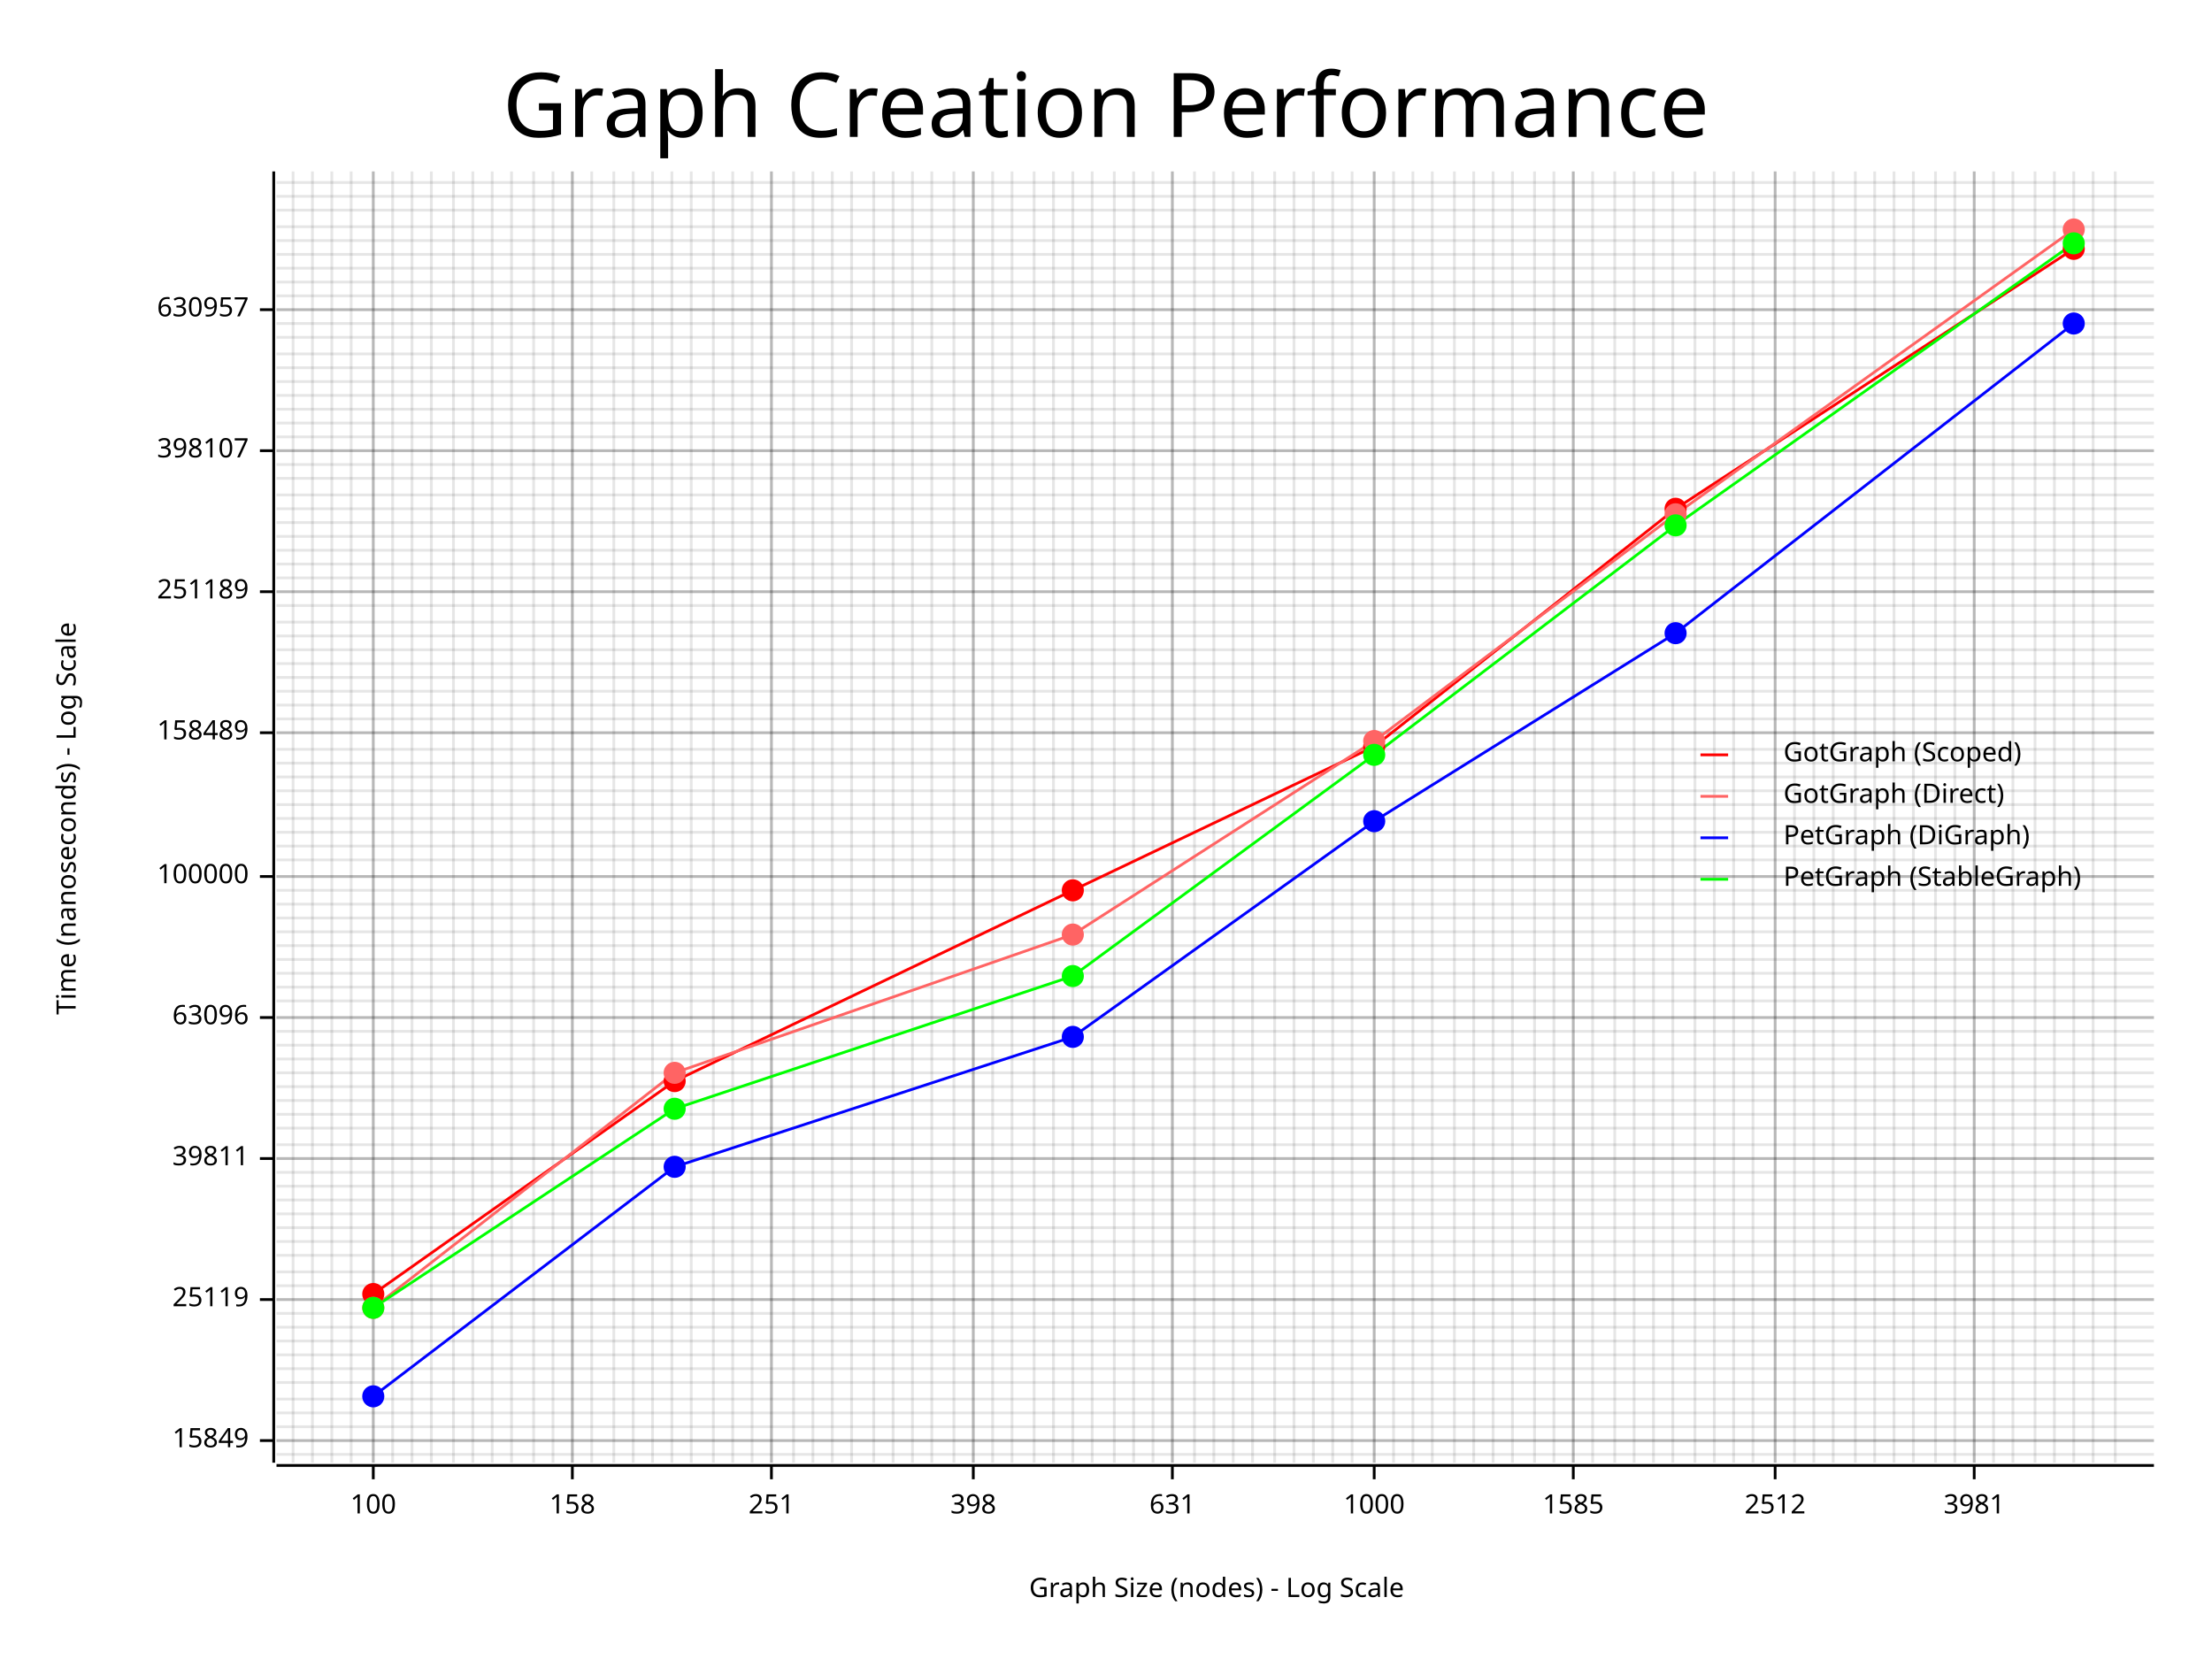
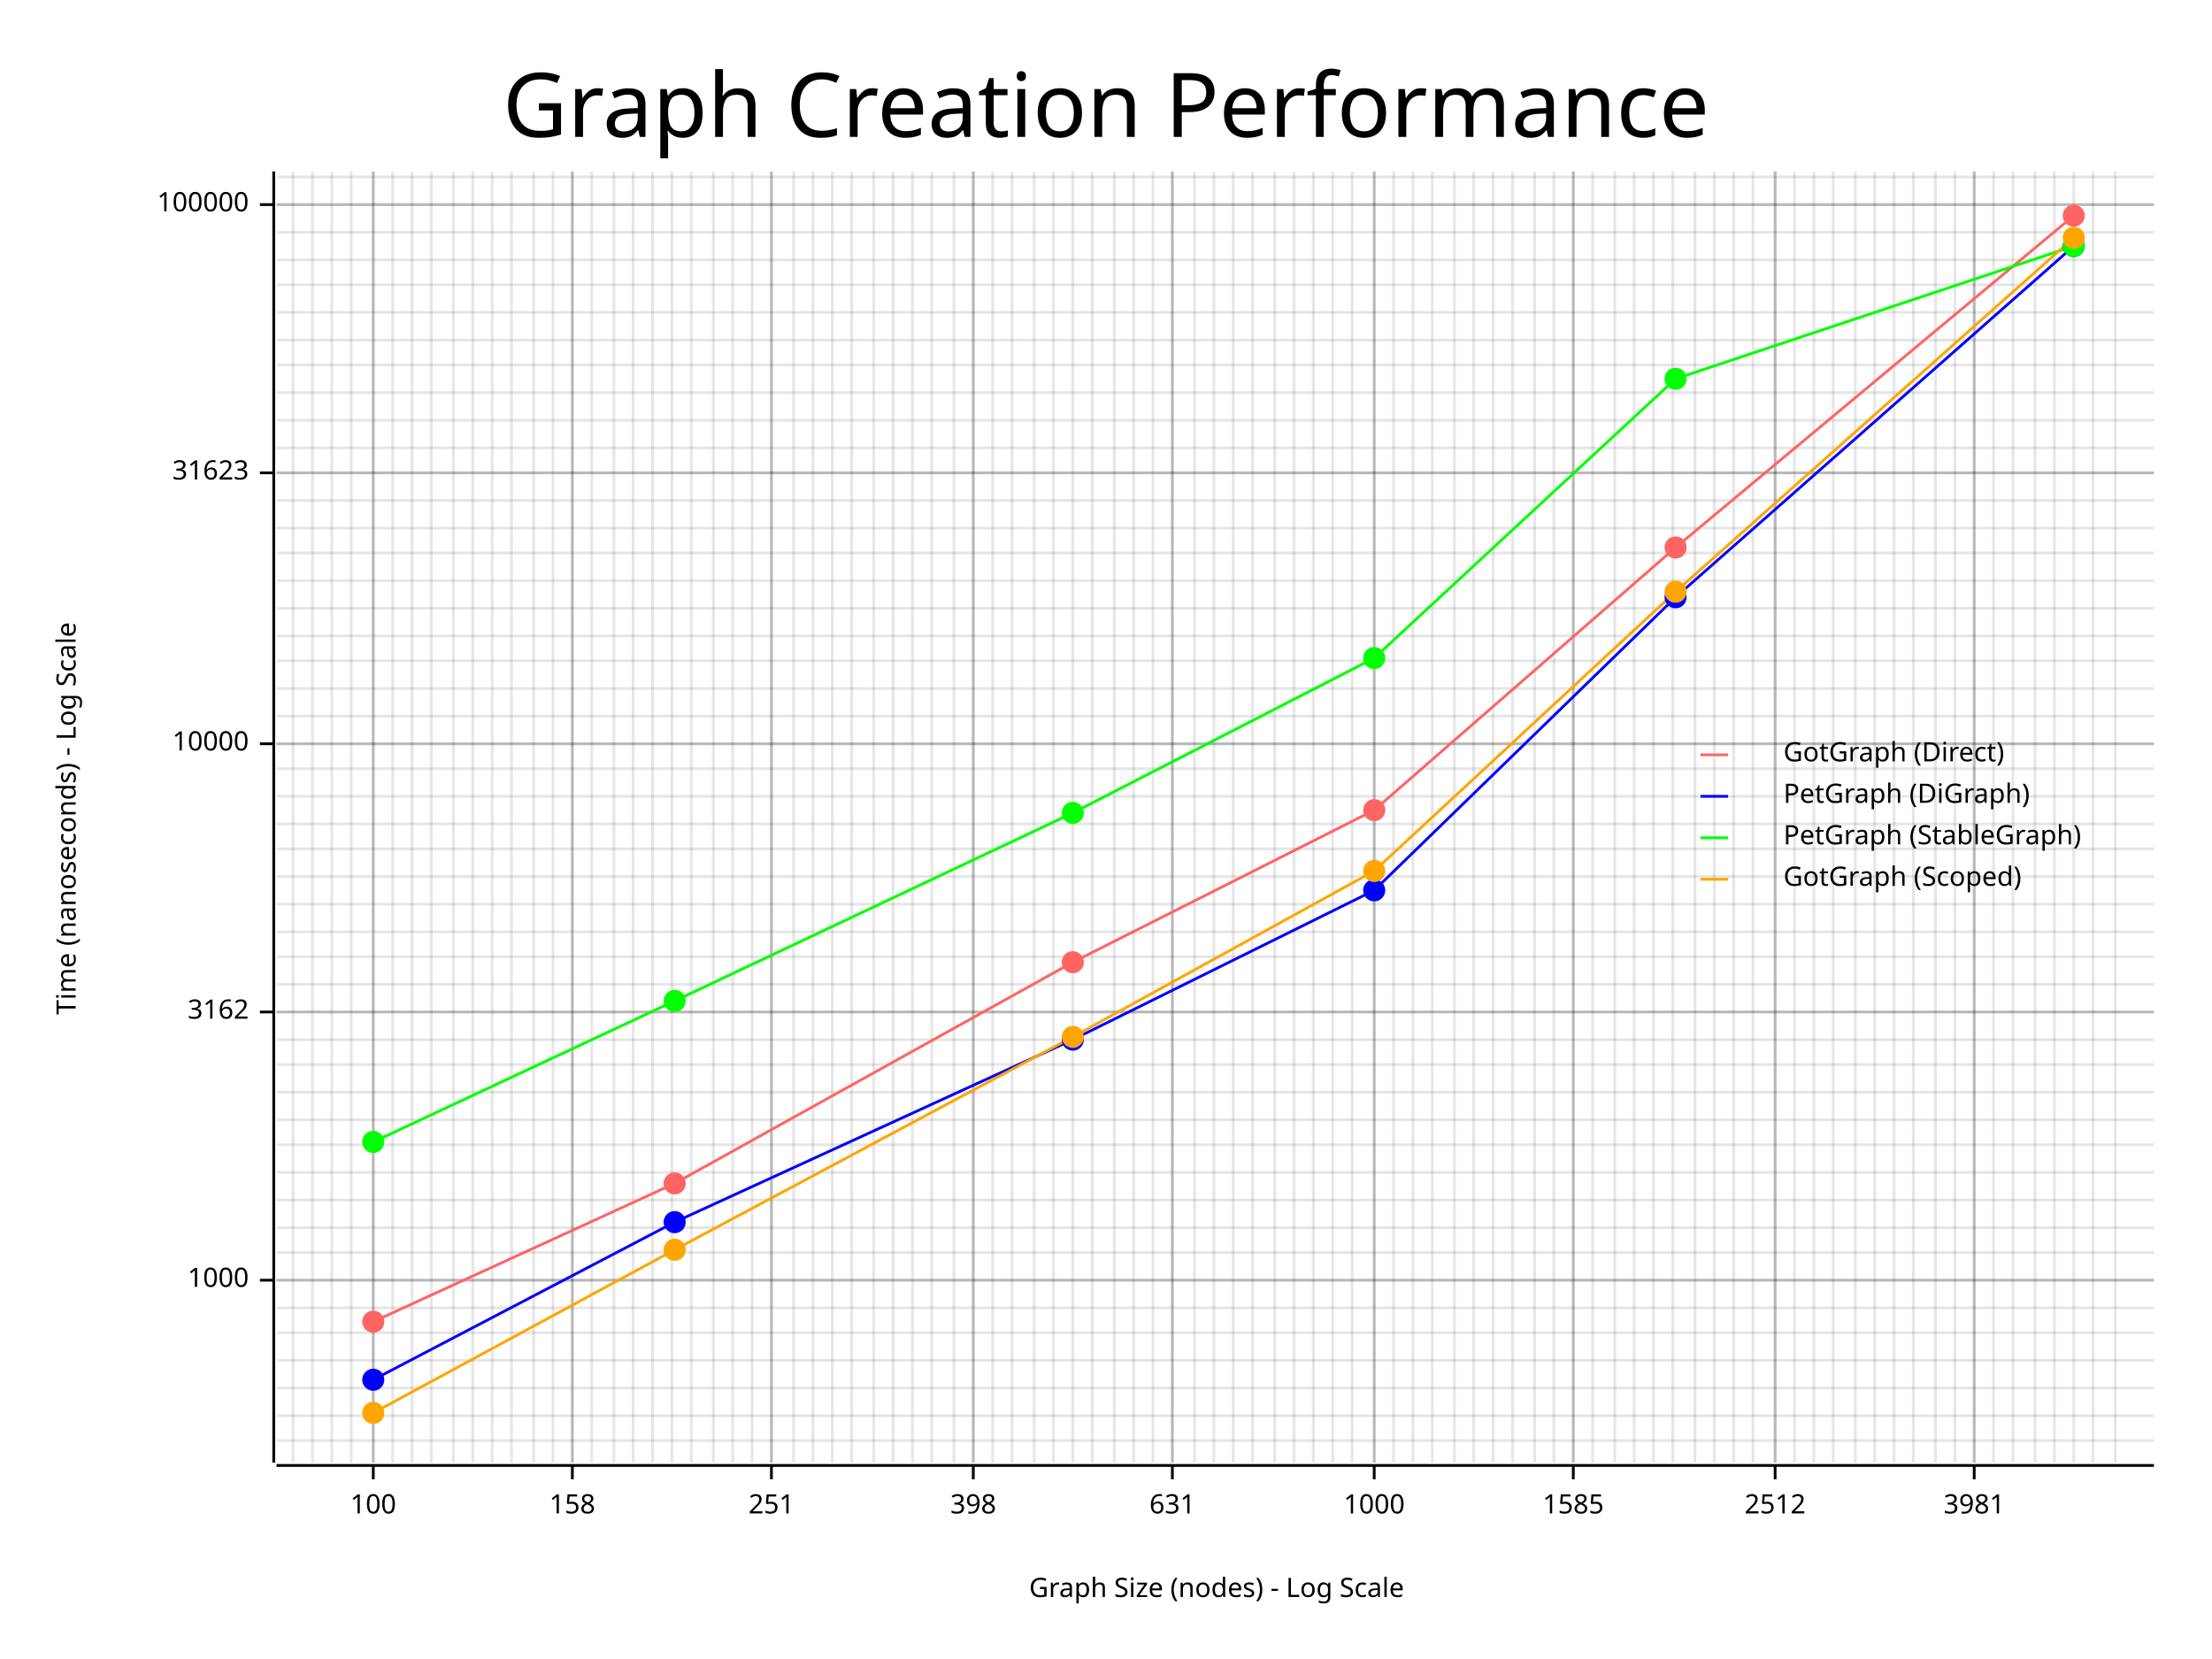
<svg xmlns="http://www.w3.org/2000/svg" width="800" height="600" viewBox="0 0 800 600">
  <rect x="0" y="0" width="800" height="600" opacity="1" fill="#FFFFFF" stroke="none" />
  <text x="400" y="25" dy="0.76em" text-anchor="middle" font-family="sans-serif" font-size="32.258" opacity="1" fill="#000000">
Graph Creation Performance
</text>
  <line opacity="0.1" stroke="#000000" stroke-width="1" x1="106" y1="529" x2="106" y2="62" />
  <line opacity="0.1" stroke="#000000" stroke-width="1" x1="113" y1="529" x2="113" y2="62" />
  <line opacity="0.1" stroke="#000000" stroke-width="1" x1="120" y1="529" x2="120" y2="62" />
  <line opacity="0.1" stroke="#000000" stroke-width="1" x1="127" y1="529" x2="127" y2="62" />
  <line opacity="0.1" stroke="#000000" stroke-width="1" x1="135" y1="529" x2="135" y2="62" />
  <line opacity="0.1" stroke="#000000" stroke-width="1" x1="142" y1="529" x2="142" y2="62" />
  <line opacity="0.1" stroke="#000000" stroke-width="1" x1="149" y1="529" x2="149" y2="62" />
  <line opacity="0.1" stroke="#000000" stroke-width="1" x1="156" y1="529" x2="156" y2="62" />
  <line opacity="0.1" stroke="#000000" stroke-width="1" x1="164" y1="529" x2="164" y2="62" />
  <line opacity="0.1" stroke="#000000" stroke-width="1" x1="171" y1="529" x2="171" y2="62" />
  <line opacity="0.1" stroke="#000000" stroke-width="1" x1="178" y1="529" x2="178" y2="62" />
  <line opacity="0.1" stroke="#000000" stroke-width="1" x1="185" y1="529" x2="185" y2="62" />
  <line opacity="0.1" stroke="#000000" stroke-width="1" x1="193" y1="529" x2="193" y2="62" />
  <line opacity="0.1" stroke="#000000" stroke-width="1" x1="200" y1="529" x2="200" y2="62" />
  <line opacity="0.1" stroke="#000000" stroke-width="1" x1="207" y1="529" x2="207" y2="62" />
  <line opacity="0.1" stroke="#000000" stroke-width="1" x1="214" y1="529" x2="214" y2="62" />
  <line opacity="0.1" stroke="#000000" stroke-width="1" x1="222" y1="529" x2="222" y2="62" />
  <line opacity="0.1" stroke="#000000" stroke-width="1" x1="229" y1="529" x2="229" y2="62" />
  <line opacity="0.1" stroke="#000000" stroke-width="1" x1="236" y1="529" x2="236" y2="62" />
  <line opacity="0.1" stroke="#000000" stroke-width="1" x1="243" y1="529" x2="243" y2="62" />
  <line opacity="0.1" stroke="#000000" stroke-width="1" x1="250" y1="529" x2="250" y2="62" />
  <line opacity="0.1" stroke="#000000" stroke-width="1" x1="258" y1="529" x2="258" y2="62" />
  <line opacity="0.1" stroke="#000000" stroke-width="1" x1="265" y1="529" x2="265" y2="62" />
  <line opacity="0.1" stroke="#000000" stroke-width="1" x1="272" y1="529" x2="272" y2="62" />
  <line opacity="0.1" stroke="#000000" stroke-width="1" x1="279" y1="529" x2="279" y2="62" />
  <line opacity="0.1" stroke="#000000" stroke-width="1" x1="287" y1="529" x2="287" y2="62" />
  <line opacity="0.1" stroke="#000000" stroke-width="1" x1="294" y1="529" x2="294" y2="62" />
  <line opacity="0.1" stroke="#000000" stroke-width="1" x1="301" y1="529" x2="301" y2="62" />
  <line opacity="0.1" stroke="#000000" stroke-width="1" x1="308" y1="529" x2="308" y2="62" />
  <line opacity="0.1" stroke="#000000" stroke-width="1" x1="316" y1="529" x2="316" y2="62" />
  <line opacity="0.1" stroke="#000000" stroke-width="1" x1="323" y1="529" x2="323" y2="62" />
  <line opacity="0.1" stroke="#000000" stroke-width="1" x1="330" y1="529" x2="330" y2="62" />
  <line opacity="0.1" stroke="#000000" stroke-width="1" x1="337" y1="529" x2="337" y2="62" />
  <line opacity="0.1" stroke="#000000" stroke-width="1" x1="345" y1="529" x2="345" y2="62" />
  <line opacity="0.1" stroke="#000000" stroke-width="1" x1="352" y1="529" x2="352" y2="62" />
  <line opacity="0.1" stroke="#000000" stroke-width="1" x1="359" y1="529" x2="359" y2="62" />
  <line opacity="0.1" stroke="#000000" stroke-width="1" x1="366" y1="529" x2="366" y2="62" />
  <line opacity="0.1" stroke="#000000" stroke-width="1" x1="374" y1="529" x2="374" y2="62" />
  <line opacity="0.1" stroke="#000000" stroke-width="1" x1="381" y1="529" x2="381" y2="62" />
  <line opacity="0.1" stroke="#000000" stroke-width="1" x1="388" y1="529" x2="388" y2="62" />
  <line opacity="0.1" stroke="#000000" stroke-width="1" x1="395" y1="529" x2="395" y2="62" />
  <line opacity="0.1" stroke="#000000" stroke-width="1" x1="403" y1="529" x2="403" y2="62" />
  <line opacity="0.1" stroke="#000000" stroke-width="1" x1="410" y1="529" x2="410" y2="62" />
  <line opacity="0.1" stroke="#000000" stroke-width="1" x1="417" y1="529" x2="417" y2="62" />
  <line opacity="0.1" stroke="#000000" stroke-width="1" x1="424" y1="529" x2="424" y2="62" />
  <line opacity="0.1" stroke="#000000" stroke-width="1" x1="432" y1="529" x2="432" y2="62" />
  <line opacity="0.1" stroke="#000000" stroke-width="1" x1="439" y1="529" x2="439" y2="62" />
  <line opacity="0.1" stroke="#000000" stroke-width="1" x1="446" y1="529" x2="446" y2="62" />
  <line opacity="0.1" stroke="#000000" stroke-width="1" x1="453" y1="529" x2="453" y2="62" />
  <line opacity="0.1" stroke="#000000" stroke-width="1" x1="461" y1="529" x2="461" y2="62" />
  <line opacity="0.1" stroke="#000000" stroke-width="1" x1="468" y1="529" x2="468" y2="62" />
  <line opacity="0.1" stroke="#000000" stroke-width="1" x1="475" y1="529" x2="475" y2="62" />
  <line opacity="0.1" stroke="#000000" stroke-width="1" x1="482" y1="529" x2="482" y2="62" />
  <line opacity="0.1" stroke="#000000" stroke-width="1" x1="489" y1="529" x2="489" y2="62" />
  <line opacity="0.1" stroke="#000000" stroke-width="1" x1="497" y1="529" x2="497" y2="62" />
  <line opacity="0.1" stroke="#000000" stroke-width="1" x1="504" y1="529" x2="504" y2="62" />
  <line opacity="0.1" stroke="#000000" stroke-width="1" x1="511" y1="529" x2="511" y2="62" />
  <line opacity="0.1" stroke="#000000" stroke-width="1" x1="518" y1="529" x2="518" y2="62" />
  <line opacity="0.1" stroke="#000000" stroke-width="1" x1="526" y1="529" x2="526" y2="62" />
  <line opacity="0.1" stroke="#000000" stroke-width="1" x1="533" y1="529" x2="533" y2="62" />
  <line opacity="0.1" stroke="#000000" stroke-width="1" x1="540" y1="529" x2="540" y2="62" />
  <line opacity="0.1" stroke="#000000" stroke-width="1" x1="547" y1="529" x2="547" y2="62" />
  <line opacity="0.1" stroke="#000000" stroke-width="1" x1="555" y1="529" x2="555" y2="62" />
  <line opacity="0.1" stroke="#000000" stroke-width="1" x1="562" y1="529" x2="562" y2="62" />
  <line opacity="0.1" stroke="#000000" stroke-width="1" x1="569" y1="529" x2="569" y2="62" />
  <line opacity="0.1" stroke="#000000" stroke-width="1" x1="576" y1="529" x2="576" y2="62" />
  <line opacity="0.1" stroke="#000000" stroke-width="1" x1="584" y1="529" x2="584" y2="62" />
  <line opacity="0.1" stroke="#000000" stroke-width="1" x1="591" y1="529" x2="591" y2="62" />
  <line opacity="0.1" stroke="#000000" stroke-width="1" x1="598" y1="529" x2="598" y2="62" />
  <line opacity="0.1" stroke="#000000" stroke-width="1" x1="605" y1="529" x2="605" y2="62" />
  <line opacity="0.1" stroke="#000000" stroke-width="1" x1="613" y1="529" x2="613" y2="62" />
  <line opacity="0.1" stroke="#000000" stroke-width="1" x1="620" y1="529" x2="620" y2="62" />
  <line opacity="0.1" stroke="#000000" stroke-width="1" x1="627" y1="529" x2="627" y2="62" />
  <line opacity="0.1" stroke="#000000" stroke-width="1" x1="634" y1="529" x2="634" y2="62" />
  <line opacity="0.1" stroke="#000000" stroke-width="1" x1="642" y1="529" x2="642" y2="62" />
  <line opacity="0.1" stroke="#000000" stroke-width="1" x1="649" y1="529" x2="649" y2="62" />
  <line opacity="0.1" stroke="#000000" stroke-width="1" x1="656" y1="529" x2="656" y2="62" />
  <line opacity="0.1" stroke="#000000" stroke-width="1" x1="663" y1="529" x2="663" y2="62" />
  <line opacity="0.1" stroke="#000000" stroke-width="1" x1="671" y1="529" x2="671" y2="62" />
  <line opacity="0.1" stroke="#000000" stroke-width="1" x1="678" y1="529" x2="678" y2="62" />
  <line opacity="0.1" stroke="#000000" stroke-width="1" x1="685" y1="529" x2="685" y2="62" />
  <line opacity="0.1" stroke="#000000" stroke-width="1" x1="692" y1="529" x2="692" y2="62" />
  <line opacity="0.1" stroke="#000000" stroke-width="1" x1="700" y1="529" x2="700" y2="62" />
  <line opacity="0.1" stroke="#000000" stroke-width="1" x1="707" y1="529" x2="707" y2="62" />
  <line opacity="0.1" stroke="#000000" stroke-width="1" x1="714" y1="529" x2="714" y2="62" />
  <line opacity="0.1" stroke="#000000" stroke-width="1" x1="721" y1="529" x2="721" y2="62" />
  <line opacity="0.1" stroke="#000000" stroke-width="1" x1="728" y1="529" x2="728" y2="62" />
  <line opacity="0.1" stroke="#000000" stroke-width="1" x1="736" y1="529" x2="736" y2="62" />
  <line opacity="0.1" stroke="#000000" stroke-width="1" x1="743" y1="529" x2="743" y2="62" />
  <line opacity="0.1" stroke="#000000" stroke-width="1" x1="750" y1="529" x2="750" y2="62" />
  <line opacity="0.1" stroke="#000000" stroke-width="1" x1="757" y1="529" x2="757" y2="62" />
  <line opacity="0.1" stroke="#000000" stroke-width="1" x1="765" y1="529" x2="765" y2="62" />
-   <line opacity="0.1" stroke="#000000" stroke-width="1" x1="100" y1="526" x2="779" y2="526" />
  <line opacity="0.1" stroke="#000000" stroke-width="1" x1="100" y1="521" x2="779" y2="521" />
-   <line opacity="0.1" stroke="#000000" stroke-width="1" x1="100" y1="516" x2="779" y2="516" />
-   <line opacity="0.1" stroke="#000000" stroke-width="1" x1="100" y1="511" x2="779" y2="511" />
-   <line opacity="0.1" stroke="#000000" stroke-width="1" x1="100" y1="506" x2="779" y2="506" />
-   <line opacity="0.1" stroke="#000000" stroke-width="1" x1="100" y1="500" x2="779" y2="500" />
-   <line opacity="0.1" stroke="#000000" stroke-width="1" x1="100" y1="495" x2="779" y2="495" />
-   <line opacity="0.1" stroke="#000000" stroke-width="1" x1="100" y1="490" x2="779" y2="490" />
-   <line opacity="0.1" stroke="#000000" stroke-width="1" x1="100" y1="485" x2="779" y2="485" />
-   <line opacity="0.1" stroke="#000000" stroke-width="1" x1="100" y1="480" x2="779" y2="480" />
-   <line opacity="0.1" stroke="#000000" stroke-width="1" x1="100" y1="475" x2="779" y2="475" />
-   <line opacity="0.1" stroke="#000000" stroke-width="1" x1="100" y1="470" x2="779" y2="470" />
-   <line opacity="0.1" stroke="#000000" stroke-width="1" x1="100" y1="465" x2="779" y2="465" />
-   <line opacity="0.1" stroke="#000000" stroke-width="1" x1="100" y1="460" x2="779" y2="460" />
-   <line opacity="0.1" stroke="#000000" stroke-width="1" x1="100" y1="454" x2="779" y2="454" />
-   <line opacity="0.1" stroke="#000000" stroke-width="1" x1="100" y1="449" x2="779" y2="449" />
+   <line opacity="0.1" stroke="#000000" stroke-width="1" x1="100" y1="512" x2="779" y2="512" />
+   <line opacity="0.1" stroke="#000000" stroke-width="1" x1="100" y1="502" x2="779" y2="502" />
+   <line opacity="0.1" stroke="#000000" stroke-width="1" x1="100" y1="492" x2="779" y2="492" />
+   <line opacity="0.1" stroke="#000000" stroke-width="1" x1="100" y1="482" x2="779" y2="482" />
+   <line opacity="0.1" stroke="#000000" stroke-width="1" x1="100" y1="473" x2="779" y2="473" />
+   <line opacity="0.1" stroke="#000000" stroke-width="1" x1="100" y1="463" x2="779" y2="463" />
+   <line opacity="0.1" stroke="#000000" stroke-width="1" x1="100" y1="453" x2="779" y2="453" />
  <line opacity="0.1" stroke="#000000" stroke-width="1" x1="100" y1="444" x2="779" y2="444" />
-   <line opacity="0.1" stroke="#000000" stroke-width="1" x1="100" y1="439" x2="779" y2="439" />
  <line opacity="0.1" stroke="#000000" stroke-width="1" x1="100" y1="434" x2="779" y2="434" />
-   <line opacity="0.1" stroke="#000000" stroke-width="1" x1="100" y1="429" x2="779" y2="429" />
  <line opacity="0.1" stroke="#000000" stroke-width="1" x1="100" y1="424" x2="779" y2="424" />
-   <line opacity="0.1" stroke="#000000" stroke-width="1" x1="100" y1="419" x2="779" y2="419" />
  <line opacity="0.1" stroke="#000000" stroke-width="1" x1="100" y1="414" x2="779" y2="414" />
-   <line opacity="0.1" stroke="#000000" stroke-width="1" x1="100" y1="408" x2="779" y2="408" />
-   <line opacity="0.1" stroke="#000000" stroke-width="1" x1="100" y1="403" x2="779" y2="403" />
-   <line opacity="0.1" stroke="#000000" stroke-width="1" x1="100" y1="398" x2="779" y2="398" />
-   <line opacity="0.1" stroke="#000000" stroke-width="1" x1="100" y1="393" x2="779" y2="393" />
-   <line opacity="0.1" stroke="#000000" stroke-width="1" x1="100" y1="388" x2="779" y2="388" />
-   <line opacity="0.1" stroke="#000000" stroke-width="1" x1="100" y1="383" x2="779" y2="383" />
-   <line opacity="0.1" stroke="#000000" stroke-width="1" x1="100" y1="378" x2="779" y2="378" />
-   <line opacity="0.1" stroke="#000000" stroke-width="1" x1="100" y1="373" x2="779" y2="373" />
-   <line opacity="0.1" stroke="#000000" stroke-width="1" x1="100" y1="368" x2="779" y2="368" />
-   <line opacity="0.1" stroke="#000000" stroke-width="1" x1="100" y1="362" x2="779" y2="362" />
-   <line opacity="0.1" stroke="#000000" stroke-width="1" x1="100" y1="357" x2="779" y2="357" />
-   <line opacity="0.1" stroke="#000000" stroke-width="1" x1="100" y1="352" x2="779" y2="352" />
-   <line opacity="0.1" stroke="#000000" stroke-width="1" x1="100" y1="347" x2="779" y2="347" />
-   <line opacity="0.1" stroke="#000000" stroke-width="1" x1="100" y1="342" x2="779" y2="342" />
+   <line opacity="0.1" stroke="#000000" stroke-width="1" x1="100" y1="405" x2="779" y2="405" />
+   <line opacity="0.1" stroke="#000000" stroke-width="1" x1="100" y1="395" x2="779" y2="395" />
+   <line opacity="0.1" stroke="#000000" stroke-width="1" x1="100" y1="385" x2="779" y2="385" />
+   <line opacity="0.1" stroke="#000000" stroke-width="1" x1="100" y1="376" x2="779" y2="376" />
+   <line opacity="0.1" stroke="#000000" stroke-width="1" x1="100" y1="366" x2="779" y2="366" />
+   <line opacity="0.1" stroke="#000000" stroke-width="1" x1="100" y1="356" x2="779" y2="356" />
+   <line opacity="0.1" stroke="#000000" stroke-width="1" x1="100" y1="346" x2="779" y2="346" />
  <line opacity="0.1" stroke="#000000" stroke-width="1" x1="100" y1="337" x2="779" y2="337" />
-   <line opacity="0.1" stroke="#000000" stroke-width="1" x1="100" y1="332" x2="779" y2="332" />
  <line opacity="0.1" stroke="#000000" stroke-width="1" x1="100" y1="327" x2="779" y2="327" />
-   <line opacity="0.1" stroke="#000000" stroke-width="1" x1="100" y1="322" x2="779" y2="322" />
  <line opacity="0.1" stroke="#000000" stroke-width="1" x1="100" y1="317" x2="779" y2="317" />
-   <line opacity="0.1" stroke="#000000" stroke-width="1" x1="100" y1="311" x2="779" y2="311" />
-   <line opacity="0.1" stroke="#000000" stroke-width="1" x1="100" y1="306" x2="779" y2="306" />
-   <line opacity="0.1" stroke="#000000" stroke-width="1" x1="100" y1="301" x2="779" y2="301" />
-   <line opacity="0.1" stroke="#000000" stroke-width="1" x1="100" y1="296" x2="779" y2="296" />
-   <line opacity="0.1" stroke="#000000" stroke-width="1" x1="100" y1="291" x2="779" y2="291" />
-   <line opacity="0.1" stroke="#000000" stroke-width="1" x1="100" y1="286" x2="779" y2="286" />
-   <line opacity="0.1" stroke="#000000" stroke-width="1" x1="100" y1="281" x2="779" y2="281" />
-   <line opacity="0.1" stroke="#000000" stroke-width="1" x1="100" y1="276" x2="779" y2="276" />
-   <line opacity="0.1" stroke="#000000" stroke-width="1" x1="100" y1="271" x2="779" y2="271" />
-   <line opacity="0.1" stroke="#000000" stroke-width="1" x1="100" y1="265" x2="779" y2="265" />
-   <line opacity="0.1" stroke="#000000" stroke-width="1" x1="100" y1="260" x2="779" y2="260" />
-   <line opacity="0.1" stroke="#000000" stroke-width="1" x1="100" y1="255" x2="779" y2="255" />
-   <line opacity="0.1" stroke="#000000" stroke-width="1" x1="100" y1="250" x2="779" y2="250" />
-   <line opacity="0.1" stroke="#000000" stroke-width="1" x1="100" y1="245" x2="779" y2="245" />
-   <line opacity="0.1" stroke="#000000" stroke-width="1" x1="100" y1="240" x2="779" y2="240" />
-   <line opacity="0.1" stroke="#000000" stroke-width="1" x1="100" y1="235" x2="779" y2="235" />
+   <line opacity="0.1" stroke="#000000" stroke-width="1" x1="100" y1="307" x2="779" y2="307" />
+   <line opacity="0.1" stroke="#000000" stroke-width="1" x1="100" y1="298" x2="779" y2="298" />
+   <line opacity="0.1" stroke="#000000" stroke-width="1" x1="100" y1="288" x2="779" y2="288" />
+   <line opacity="0.1" stroke="#000000" stroke-width="1" x1="100" y1="278" x2="779" y2="278" />
+   <line opacity="0.1" stroke="#000000" stroke-width="1" x1="100" y1="269" x2="779" y2="269" />
+   <line opacity="0.1" stroke="#000000" stroke-width="1" x1="100" y1="259" x2="779" y2="259" />
+   <line opacity="0.1" stroke="#000000" stroke-width="1" x1="100" y1="249" x2="779" y2="249" />
+   <line opacity="0.1" stroke="#000000" stroke-width="1" x1="100" y1="239" x2="779" y2="239" />
  <line opacity="0.1" stroke="#000000" stroke-width="1" x1="100" y1="230" x2="779" y2="230" />
-   <line opacity="0.1" stroke="#000000" stroke-width="1" x1="100" y1="225" x2="779" y2="225" />
-   <line opacity="0.1" stroke="#000000" stroke-width="1" x1="100" y1="219" x2="779" y2="219" />
-   <line opacity="0.1" stroke="#000000" stroke-width="1" x1="100" y1="214" x2="779" y2="214" />
-   <line opacity="0.1" stroke="#000000" stroke-width="1" x1="100" y1="209" x2="779" y2="209" />
-   <line opacity="0.1" stroke="#000000" stroke-width="1" x1="100" y1="204" x2="779" y2="204" />
-   <line opacity="0.1" stroke="#000000" stroke-width="1" x1="100" y1="199" x2="779" y2="199" />
-   <line opacity="0.1" stroke="#000000" stroke-width="1" x1="100" y1="194" x2="779" y2="194" />
-   <line opacity="0.1" stroke="#000000" stroke-width="1" x1="100" y1="189" x2="779" y2="189" />
-   <line opacity="0.1" stroke="#000000" stroke-width="1" x1="100" y1="184" x2="779" y2="184" />
-   <line opacity="0.1" stroke="#000000" stroke-width="1" x1="100" y1="179" x2="779" y2="179" />
-   <line opacity="0.1" stroke="#000000" stroke-width="1" x1="100" y1="173" x2="779" y2="173" />
-   <line opacity="0.1" stroke="#000000" stroke-width="1" x1="100" y1="168" x2="779" y2="168" />
-   <line opacity="0.1" stroke="#000000" stroke-width="1" x1="100" y1="163" x2="779" y2="163" />
-   <line opacity="0.1" stroke="#000000" stroke-width="1" x1="100" y1="158" x2="779" y2="158" />
-   <line opacity="0.1" stroke="#000000" stroke-width="1" x1="100" y1="153" x2="779" y2="153" />
-   <line opacity="0.1" stroke="#000000" stroke-width="1" x1="100" y1="148" x2="779" y2="148" />
-   <line opacity="0.1" stroke="#000000" stroke-width="1" x1="100" y1="143" x2="779" y2="143" />
-   <line opacity="0.1" stroke="#000000" stroke-width="1" x1="100" y1="138" x2="779" y2="138" />
-   <line opacity="0.1" stroke="#000000" stroke-width="1" x1="100" y1="133" x2="779" y2="133" />
-   <line opacity="0.1" stroke="#000000" stroke-width="1" x1="100" y1="128" x2="779" y2="128" />
-   <line opacity="0.1" stroke="#000000" stroke-width="1" x1="100" y1="122" x2="779" y2="122" />
-   <line opacity="0.1" stroke="#000000" stroke-width="1" x1="100" y1="117" x2="779" y2="117" />
-   <line opacity="0.1" stroke="#000000" stroke-width="1" x1="100" y1="112" x2="779" y2="112" />
-   <line opacity="0.1" stroke="#000000" stroke-width="1" x1="100" y1="107" x2="779" y2="107" />
-   <line opacity="0.1" stroke="#000000" stroke-width="1" x1="100" y1="102" x2="779" y2="102" />
-   <line opacity="0.1" stroke="#000000" stroke-width="1" x1="100" y1="97" x2="779" y2="97" />
-   <line opacity="0.1" stroke="#000000" stroke-width="1" x1="100" y1="92" x2="779" y2="92" />
-   <line opacity="0.1" stroke="#000000" stroke-width="1" x1="100" y1="87" x2="779" y2="87" />
-   <line opacity="0.1" stroke="#000000" stroke-width="1" x1="100" y1="82" x2="779" y2="82" />
-   <line opacity="0.1" stroke="#000000" stroke-width="1" x1="100" y1="76" x2="779" y2="76" />
-   <line opacity="0.1" stroke="#000000" stroke-width="1" x1="100" y1="71" x2="779" y2="71" />
-   <line opacity="0.1" stroke="#000000" stroke-width="1" x1="100" y1="66" x2="779" y2="66" />
+   <line opacity="0.1" stroke="#000000" stroke-width="1" x1="100" y1="220" x2="779" y2="220" />
+   <line opacity="0.1" stroke="#000000" stroke-width="1" x1="100" y1="210" x2="779" y2="210" />
+   <line opacity="0.1" stroke="#000000" stroke-width="1" x1="100" y1="200" x2="779" y2="200" />
+   <line opacity="0.1" stroke="#000000" stroke-width="1" x1="100" y1="191" x2="779" y2="191" />
+   <line opacity="0.1" stroke="#000000" stroke-width="1" x1="100" y1="181" x2="779" y2="181" />
+   <line opacity="0.1" stroke="#000000" stroke-width="1" x1="100" y1="171" x2="779" y2="171" />
+   <line opacity="0.1" stroke="#000000" stroke-width="1" x1="100" y1="162" x2="779" y2="162" />
+   <line opacity="0.1" stroke="#000000" stroke-width="1" x1="100" y1="152" x2="779" y2="152" />
+   <line opacity="0.1" stroke="#000000" stroke-width="1" x1="100" y1="142" x2="779" y2="142" />
+   <line opacity="0.1" stroke="#000000" stroke-width="1" x1="100" y1="132" x2="779" y2="132" />
+   <line opacity="0.1" stroke="#000000" stroke-width="1" x1="100" y1="123" x2="779" y2="123" />
+   <line opacity="0.1" stroke="#000000" stroke-width="1" x1="100" y1="113" x2="779" y2="113" />
+   <line opacity="0.1" stroke="#000000" stroke-width="1" x1="100" y1="103" x2="779" y2="103" />
+   <line opacity="0.1" stroke="#000000" stroke-width="1" x1="100" y1="94" x2="779" y2="94" />
+   <line opacity="0.1" stroke="#000000" stroke-width="1" x1="100" y1="84" x2="779" y2="84" />
+   <line opacity="0.1" stroke="#000000" stroke-width="1" x1="100" y1="74" x2="779" y2="74" />
+   <line opacity="0.1" stroke="#000000" stroke-width="1" x1="100" y1="64" x2="779" y2="64" />
  <text x="20" y="296" dy="0.76em" text-anchor="middle" font-family="sans-serif" font-size="9.677" opacity="1" fill="#000000" transform="rotate(270, 20, 296)">
Time (nanoseconds) - Log Scale
</text>
  <text x="440" y="580" dy="-0.5ex" text-anchor="middle" font-family="sans-serif" font-size="9.677" opacity="1" fill="#000000">
Graph Size (nodes) - Log Scale
</text>
  <line opacity="0.2" stroke="#000000" stroke-width="1" x1="135" y1="529" x2="135" y2="62" />
  <line opacity="0.2" stroke="#000000" stroke-width="1" x1="207" y1="529" x2="207" y2="62" />
  <line opacity="0.2" stroke="#000000" stroke-width="1" x1="279" y1="529" x2="279" y2="62" />
  <line opacity="0.2" stroke="#000000" stroke-width="1" x1="352" y1="529" x2="352" y2="62" />
  <line opacity="0.2" stroke="#000000" stroke-width="1" x1="424" y1="529" x2="424" y2="62" />
  <line opacity="0.2" stroke="#000000" stroke-width="1" x1="497" y1="529" x2="497" y2="62" />
  <line opacity="0.2" stroke="#000000" stroke-width="1" x1="569" y1="529" x2="569" y2="62" />
  <line opacity="0.2" stroke="#000000" stroke-width="1" x1="642" y1="529" x2="642" y2="62" />
  <line opacity="0.2" stroke="#000000" stroke-width="1" x1="714" y1="529" x2="714" y2="62" />
-   <line opacity="0.2" stroke="#000000" stroke-width="1" x1="100" y1="521" x2="779" y2="521" />
-   <line opacity="0.2" stroke="#000000" stroke-width="1" x1="100" y1="470" x2="779" y2="470" />
-   <line opacity="0.2" stroke="#000000" stroke-width="1" x1="100" y1="419" x2="779" y2="419" />
-   <line opacity="0.2" stroke="#000000" stroke-width="1" x1="100" y1="368" x2="779" y2="368" />
-   <line opacity="0.2" stroke="#000000" stroke-width="1" x1="100" y1="317" x2="779" y2="317" />
-   <line opacity="0.2" stroke="#000000" stroke-width="1" x1="100" y1="265" x2="779" y2="265" />
-   <line opacity="0.2" stroke="#000000" stroke-width="1" x1="100" y1="214" x2="779" y2="214" />
-   <line opacity="0.2" stroke="#000000" stroke-width="1" x1="100" y1="163" x2="779" y2="163" />
-   <line opacity="0.2" stroke="#000000" stroke-width="1" x1="100" y1="112" x2="779" y2="112" />
+   <line opacity="0.2" stroke="#000000" stroke-width="1" x1="100" y1="463" x2="779" y2="463" />
+   <line opacity="0.2" stroke="#000000" stroke-width="1" x1="100" y1="366" x2="779" y2="366" />
+   <line opacity="0.2" stroke="#000000" stroke-width="1" x1="100" y1="269" x2="779" y2="269" />
+   <line opacity="0.2" stroke="#000000" stroke-width="1" x1="100" y1="171" x2="779" y2="171" />
+   <line opacity="0.2" stroke="#000000" stroke-width="1" x1="100" y1="74" x2="779" y2="74" />
  <polyline fill="none" opacity="1" stroke="#000000" stroke-width="1" points="99,62 99,529 " />
-   <text x="90" y="521" dy="0.5ex" text-anchor="end" font-family="sans-serif" font-size="9.677" opacity="1" fill="#000000">
- 15849
- </text>
-   <polyline fill="none" opacity="1" stroke="#000000" stroke-width="1" points="94,521 99,521 " />
-   <text x="90" y="470" dy="0.5ex" text-anchor="end" font-family="sans-serif" font-size="9.677" opacity="1" fill="#000000">
- 25119
- </text>
-   <polyline fill="none" opacity="1" stroke="#000000" stroke-width="1" points="94,470 99,470 " />
-   <text x="90" y="419" dy="0.5ex" text-anchor="end" font-family="sans-serif" font-size="9.677" opacity="1" fill="#000000">
- 39811
- </text>
-   <polyline fill="none" opacity="1" stroke="#000000" stroke-width="1" points="94,419 99,419 " />
-   <text x="90" y="368" dy="0.5ex" text-anchor="end" font-family="sans-serif" font-size="9.677" opacity="1" fill="#000000">
- 63096
- </text>
-   <polyline fill="none" opacity="1" stroke="#000000" stroke-width="1" points="94,368 99,368 " />
-   <text x="90" y="317" dy="0.5ex" text-anchor="end" font-family="sans-serif" font-size="9.677" opacity="1" fill="#000000">
+   <text x="90" y="463" dy="0.5ex" text-anchor="end" font-family="sans-serif" font-size="9.677" opacity="1" fill="#000000">
+ 1000
+ </text>
+   <polyline fill="none" opacity="1" stroke="#000000" stroke-width="1" points="94,463 99,463 " />
+   <text x="90" y="366" dy="0.5ex" text-anchor="end" font-family="sans-serif" font-size="9.677" opacity="1" fill="#000000">
+ 3162
+ </text>
+   <polyline fill="none" opacity="1" stroke="#000000" stroke-width="1" points="94,366 99,366 " />
+   <text x="90" y="269" dy="0.5ex" text-anchor="end" font-family="sans-serif" font-size="9.677" opacity="1" fill="#000000">
+ 10000
+ </text>
+   <polyline fill="none" opacity="1" stroke="#000000" stroke-width="1" points="94,269 99,269 " />
+   <text x="90" y="171" dy="0.5ex" text-anchor="end" font-family="sans-serif" font-size="9.677" opacity="1" fill="#000000">
+ 31623
+ </text>
+   <polyline fill="none" opacity="1" stroke="#000000" stroke-width="1" points="94,171 99,171 " />
+   <text x="90" y="74" dy="0.5ex" text-anchor="end" font-family="sans-serif" font-size="9.677" opacity="1" fill="#000000">
100000
</text>
-   <polyline fill="none" opacity="1" stroke="#000000" stroke-width="1" points="94,317 99,317 " />
-   <text x="90" y="265" dy="0.5ex" text-anchor="end" font-family="sans-serif" font-size="9.677" opacity="1" fill="#000000">
- 158489
- </text>
-   <polyline fill="none" opacity="1" stroke="#000000" stroke-width="1" points="94,265 99,265 " />
-   <text x="90" y="214" dy="0.5ex" text-anchor="end" font-family="sans-serif" font-size="9.677" opacity="1" fill="#000000">
- 251189
- </text>
-   <polyline fill="none" opacity="1" stroke="#000000" stroke-width="1" points="94,214 99,214 " />
-   <text x="90" y="163" dy="0.5ex" text-anchor="end" font-family="sans-serif" font-size="9.677" opacity="1" fill="#000000">
- 398107
- </text>
-   <polyline fill="none" opacity="1" stroke="#000000" stroke-width="1" points="94,163 99,163 " />
-   <text x="90" y="112" dy="0.5ex" text-anchor="end" font-family="sans-serif" font-size="9.677" opacity="1" fill="#000000">
- 630957
- </text>
-   <polyline fill="none" opacity="1" stroke="#000000" stroke-width="1" points="94,112 99,112 " />
+   <polyline fill="none" opacity="1" stroke="#000000" stroke-width="1" points="94,74 99,74 " />
  <polyline fill="none" opacity="1" stroke="#000000" stroke-width="1" points="100,530 779,530 " />
  <text x="135" y="540" dy="0.76em" text-anchor="middle" font-family="sans-serif" font-size="9.677" opacity="1" fill="#000000">
100
</text>
  <polyline fill="none" opacity="1" stroke="#000000" stroke-width="1" points="135,530 135,535 " />
  <text x="207" y="540" dy="0.76em" text-anchor="middle" font-family="sans-serif" font-size="9.677" opacity="1" fill="#000000">
158
</text>
  <polyline fill="none" opacity="1" stroke="#000000" stroke-width="1" points="207,530 207,535 " />
  <text x="279" y="540" dy="0.76em" text-anchor="middle" font-family="sans-serif" font-size="9.677" opacity="1" fill="#000000">
251
</text>
  <polyline fill="none" opacity="1" stroke="#000000" stroke-width="1" points="279,530 279,535 " />
  <text x="352" y="540" dy="0.76em" text-anchor="middle" font-family="sans-serif" font-size="9.677" opacity="1" fill="#000000">
398
</text>
  <polyline fill="none" opacity="1" stroke="#000000" stroke-width="1" points="352,530 352,535 " />
  <text x="424" y="540" dy="0.76em" text-anchor="middle" font-family="sans-serif" font-size="9.677" opacity="1" fill="#000000">
631
</text>
  <polyline fill="none" opacity="1" stroke="#000000" stroke-width="1" points="424,530 424,535 " />
  <text x="497" y="540" dy="0.76em" text-anchor="middle" font-family="sans-serif" font-size="9.677" opacity="1" fill="#000000">
1000
</text>
  <polyline fill="none" opacity="1" stroke="#000000" stroke-width="1" points="497,530 497,535 " />
  <text x="569" y="540" dy="0.76em" text-anchor="middle" font-family="sans-serif" font-size="9.677" opacity="1" fill="#000000">
1585
</text>
  <polyline fill="none" opacity="1" stroke="#000000" stroke-width="1" points="569,530 569,535 " />
  <text x="642" y="540" dy="0.76em" text-anchor="middle" font-family="sans-serif" font-size="9.677" opacity="1" fill="#000000">
2512
</text>
  <polyline fill="none" opacity="1" stroke="#000000" stroke-width="1" points="642,530 642,535 " />
  <text x="714" y="540" dy="0.76em" text-anchor="middle" font-family="sans-serif" font-size="9.677" opacity="1" fill="#000000">
3981
</text>
  <polyline fill="none" opacity="1" stroke="#000000" stroke-width="1" points="714,530 714,535 " />
-   <polyline fill="none" opacity="1" stroke="#FF0000" stroke-width="1" points="135,468 244,391 388,322 497,270 606,184 750,90 " />
-   <polyline fill="none" opacity="1" stroke="#FF6464" stroke-width="1" points="135,473 244,388 388,338 497,268 606,186 750,83 " />
-   <polyline fill="none" opacity="1" stroke="#0000FF" stroke-width="1" points="135,505 244,422 388,375 497,297 606,229 750,117 " />
-   <polyline fill="none" opacity="1" stroke="#00FF00" stroke-width="1" points="135,473 244,401 388,353 497,273 606,190 750,88 " />
-   <circle cx="135" cy="468" r="4" opacity="1" fill="#FF0000" stroke="none" stroke-width="1" />
-   <circle cx="244" cy="391" r="4" opacity="1" fill="#FF0000" stroke="none" stroke-width="1" />
-   <circle cx="388" cy="322" r="4" opacity="1" fill="#FF0000" stroke="none" stroke-width="1" />
-   <circle cx="497" cy="270" r="4" opacity="1" fill="#FF0000" stroke="none" stroke-width="1" />
-   <circle cx="606" cy="184" r="4" opacity="1" fill="#FF0000" stroke="none" stroke-width="1" />
-   <circle cx="750" cy="90" r="4" opacity="1" fill="#FF0000" stroke="none" stroke-width="1" />
-   <circle cx="135" cy="473" r="4" opacity="1" fill="#FF6464" stroke="none" stroke-width="1" />
-   <circle cx="244" cy="388" r="4" opacity="1" fill="#FF6464" stroke="none" stroke-width="1" />
-   <circle cx="388" cy="338" r="4" opacity="1" fill="#FF6464" stroke="none" stroke-width="1" />
-   <circle cx="497" cy="268" r="4" opacity="1" fill="#FF6464" stroke="none" stroke-width="1" />
-   <circle cx="606" cy="186" r="4" opacity="1" fill="#FF6464" stroke="none" stroke-width="1" />
-   <circle cx="750" cy="83" r="4" opacity="1" fill="#FF6464" stroke="none" stroke-width="1" />
-   <circle cx="135" cy="505" r="4" opacity="1" fill="#0000FF" stroke="none" stroke-width="1" />
-   <circle cx="244" cy="422" r="4" opacity="1" fill="#0000FF" stroke="none" stroke-width="1" />
-   <circle cx="388" cy="375" r="4" opacity="1" fill="#0000FF" stroke="none" stroke-width="1" />
-   <circle cx="497" cy="297" r="4" opacity="1" fill="#0000FF" stroke="none" stroke-width="1" />
-   <circle cx="606" cy="229" r="4" opacity="1" fill="#0000FF" stroke="none" stroke-width="1" />
-   <circle cx="750" cy="117" r="4" opacity="1" fill="#0000FF" stroke="none" stroke-width="1" />
-   <circle cx="135" cy="473" r="4" opacity="1" fill="#00FF00" stroke="none" stroke-width="1" />
-   <circle cx="244" cy="401" r="4" opacity="1" fill="#00FF00" stroke="none" stroke-width="1" />
-   <circle cx="388" cy="353" r="4" opacity="1" fill="#00FF00" stroke="none" stroke-width="1" />
-   <circle cx="497" cy="273" r="4" opacity="1" fill="#00FF00" stroke="none" stroke-width="1" />
-   <circle cx="606" cy="190" r="4" opacity="1" fill="#00FF00" stroke="none" stroke-width="1" />
-   <circle cx="750" cy="88" r="4" opacity="1" fill="#00FF00" stroke="none" stroke-width="1" />
+   <polyline fill="none" opacity="1" stroke="#FF6464" stroke-width="1" points="135,478 244,428 388,348 497,293 606,198 750,78 " />
+   <polyline fill="none" opacity="1" stroke="#0000FF" stroke-width="1" points="135,499 244,442 388,376 497,322 606,216 750,89 " />
+   <polyline fill="none" opacity="1" stroke="#00FF00" stroke-width="1" points="135,413 244,362 388,294 497,238 606,137 750,89 " />
+   <polyline fill="none" opacity="1" stroke="#FFA500" stroke-width="1" points="135,511 244,452 388,375 497,315 606,214 750,86 " />
+   <circle cx="135" cy="478" r="4" opacity="1" fill="#FF6464" stroke="none" stroke-width="1" />
+   <circle cx="244" cy="428" r="4" opacity="1" fill="#FF6464" stroke="none" stroke-width="1" />
+   <circle cx="388" cy="348" r="4" opacity="1" fill="#FF6464" stroke="none" stroke-width="1" />
+   <circle cx="497" cy="293" r="4" opacity="1" fill="#FF6464" stroke="none" stroke-width="1" />
+   <circle cx="606" cy="198" r="4" opacity="1" fill="#FF6464" stroke="none" stroke-width="1" />
+   <circle cx="750" cy="78" r="4" opacity="1" fill="#FF6464" stroke="none" stroke-width="1" />
+   <circle cx="135" cy="499" r="4" opacity="1" fill="#0000FF" stroke="none" stroke-width="1" />
+   <circle cx="244" cy="442" r="4" opacity="1" fill="#0000FF" stroke="none" stroke-width="1" />
+   <circle cx="388" cy="376" r="4" opacity="1" fill="#0000FF" stroke="none" stroke-width="1" />
+   <circle cx="497" cy="322" r="4" opacity="1" fill="#0000FF" stroke="none" stroke-width="1" />
+   <circle cx="606" cy="216" r="4" opacity="1" fill="#0000FF" stroke="none" stroke-width="1" />
+   <circle cx="750" cy="89" r="4" opacity="1" fill="#0000FF" stroke="none" stroke-width="1" />
+   <circle cx="135" cy="413" r="4" opacity="1" fill="#00FF00" stroke="none" stroke-width="1" />
+   <circle cx="244" cy="362" r="4" opacity="1" fill="#00FF00" stroke="none" stroke-width="1" />
+   <circle cx="388" cy="294" r="4" opacity="1" fill="#00FF00" stroke="none" stroke-width="1" />
+   <circle cx="497" cy="238" r="4" opacity="1" fill="#00FF00" stroke="none" stroke-width="1" />
+   <circle cx="606" cy="137" r="4" opacity="1" fill="#00FF00" stroke="none" stroke-width="1" />
+   <circle cx="750" cy="89" r="4" opacity="1" fill="#00FF00" stroke="none" stroke-width="1" />
+   <circle cx="135" cy="511" r="4" opacity="1" fill="#FFA500" stroke="none" stroke-width="1" />
+   <circle cx="244" cy="452" r="4" opacity="1" fill="#FFA500" stroke="none" stroke-width="1" />
+   <circle cx="388" cy="375" r="4" opacity="1" fill="#FFA500" stroke="none" stroke-width="1" />
+   <circle cx="497" cy="315" r="4" opacity="1" fill="#FFA500" stroke="none" stroke-width="1" />
+   <circle cx="606" cy="214" r="4" opacity="1" fill="#FFA500" stroke="none" stroke-width="1" />
+   <circle cx="750" cy="86" r="4" opacity="1" fill="#FFA500" stroke="none" stroke-width="1" />
  <text x="645" y="268" dy="0.76em" text-anchor="start" font-family="sans-serif" font-size="9.677" opacity="1" fill="#000000">
+ GotGraph (Direct)
+ </text>
+   <text x="645" y="283" dy="0.76em" text-anchor="start" font-family="sans-serif" font-size="9.677" opacity="1" fill="#000000">
+ PetGraph (DiGraph)
+ </text>
+   <text x="645" y="298" dy="0.76em" text-anchor="start" font-family="sans-serif" font-size="9.677" opacity="1" fill="#000000">
+ PetGraph (StableGraph)
+ </text>
+   <text x="645" y="313" dy="0.76em" text-anchor="start" font-family="sans-serif" font-size="9.677" opacity="1" fill="#000000">
GotGraph (Scoped)
</text>
-   <text x="645" y="283" dy="0.76em" text-anchor="start" font-family="sans-serif" font-size="9.677" opacity="1" fill="#000000">
- GotGraph (Direct)
- </text>
-   <text x="645" y="298" dy="0.76em" text-anchor="start" font-family="sans-serif" font-size="9.677" opacity="1" fill="#000000">
- PetGraph (DiGraph)
- </text>
-   <text x="645" y="313" dy="0.76em" text-anchor="start" font-family="sans-serif" font-size="9.677" opacity="1" fill="#000000">
- PetGraph (StableGraph)
- </text>
-   <polyline fill="none" opacity="1" stroke="#FF0000" stroke-width="1" points="615,273 625,273 " />
-   <polyline fill="none" opacity="1" stroke="#FF6464" stroke-width="1" points="615,288 625,288 " />
-   <polyline fill="none" opacity="1" stroke="#0000FF" stroke-width="1" points="615,303 625,303 " />
-   <polyline fill="none" opacity="1" stroke="#00FF00" stroke-width="1" points="615,318 625,318 " />
+   <polyline fill="none" opacity="1" stroke="#FF6464" stroke-width="1" points="615,273 625,273 " />
+   <polyline fill="none" opacity="1" stroke="#0000FF" stroke-width="1" points="615,288 625,288 " />
+   <polyline fill="none" opacity="1" stroke="#00FF00" stroke-width="1" points="615,303 625,303 " />
+   <polyline fill="none" opacity="1" stroke="#FFA500" stroke-width="1" points="615,318 625,318 " />
</svg>
